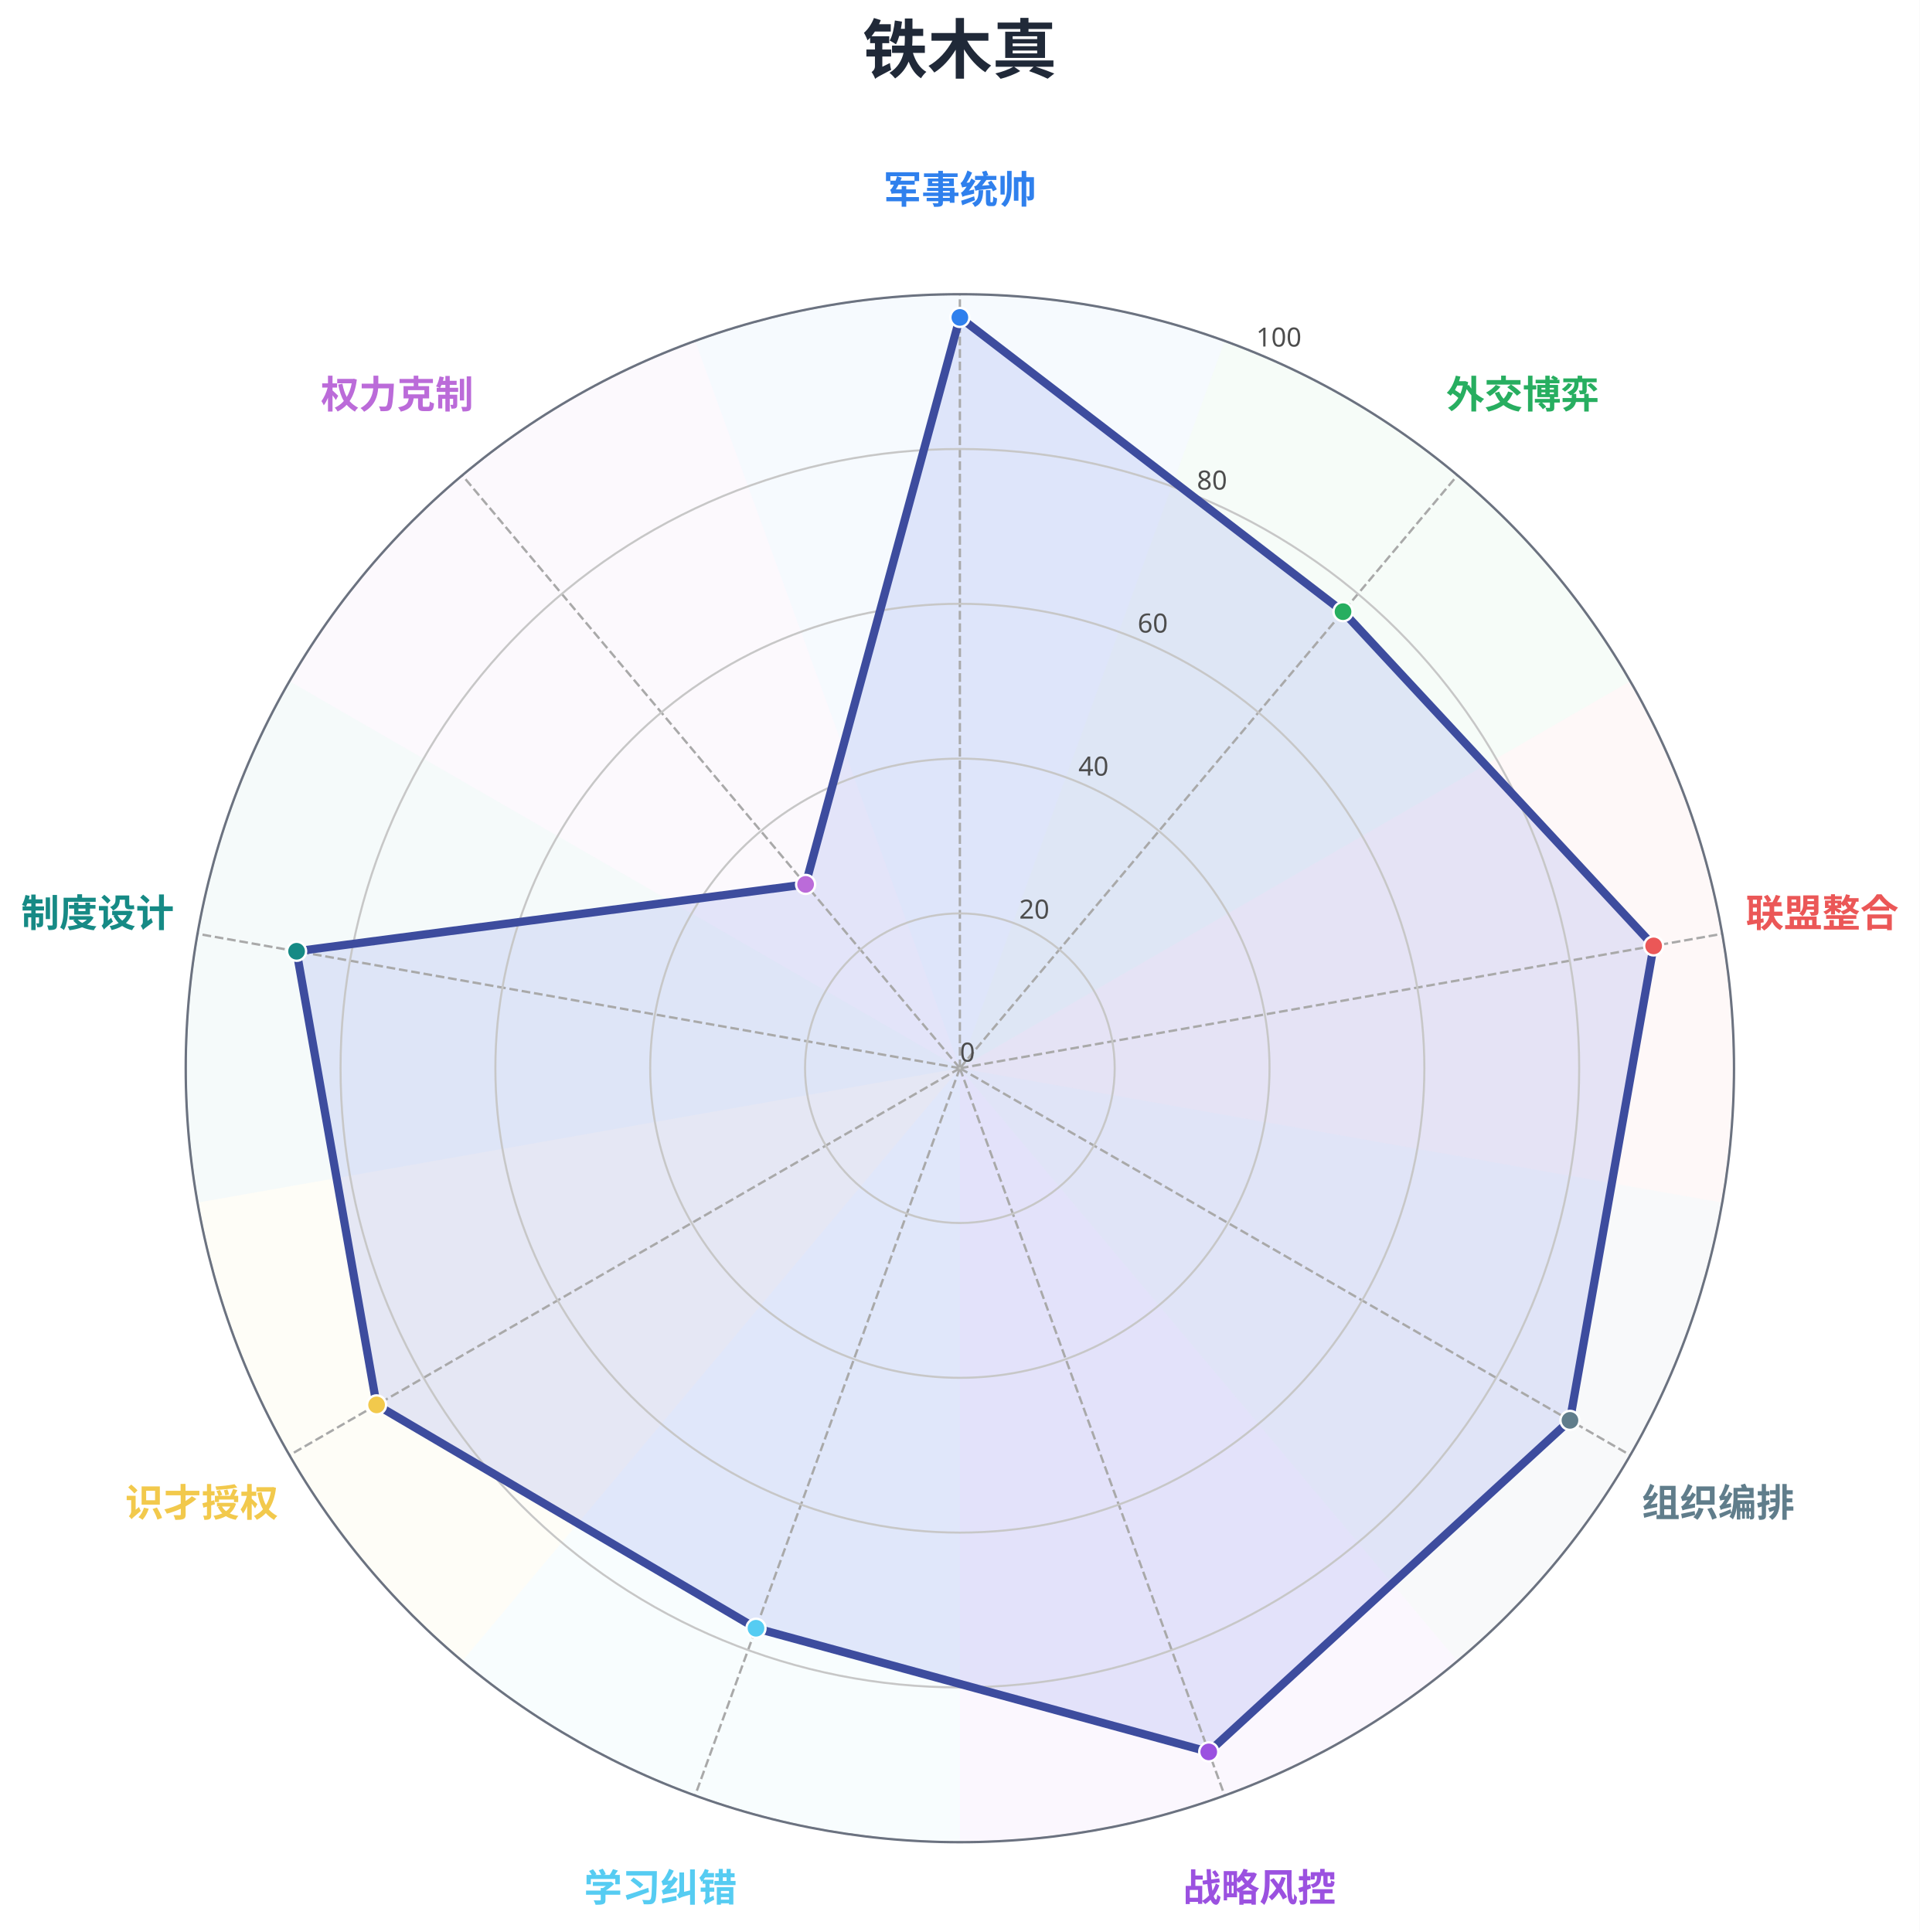
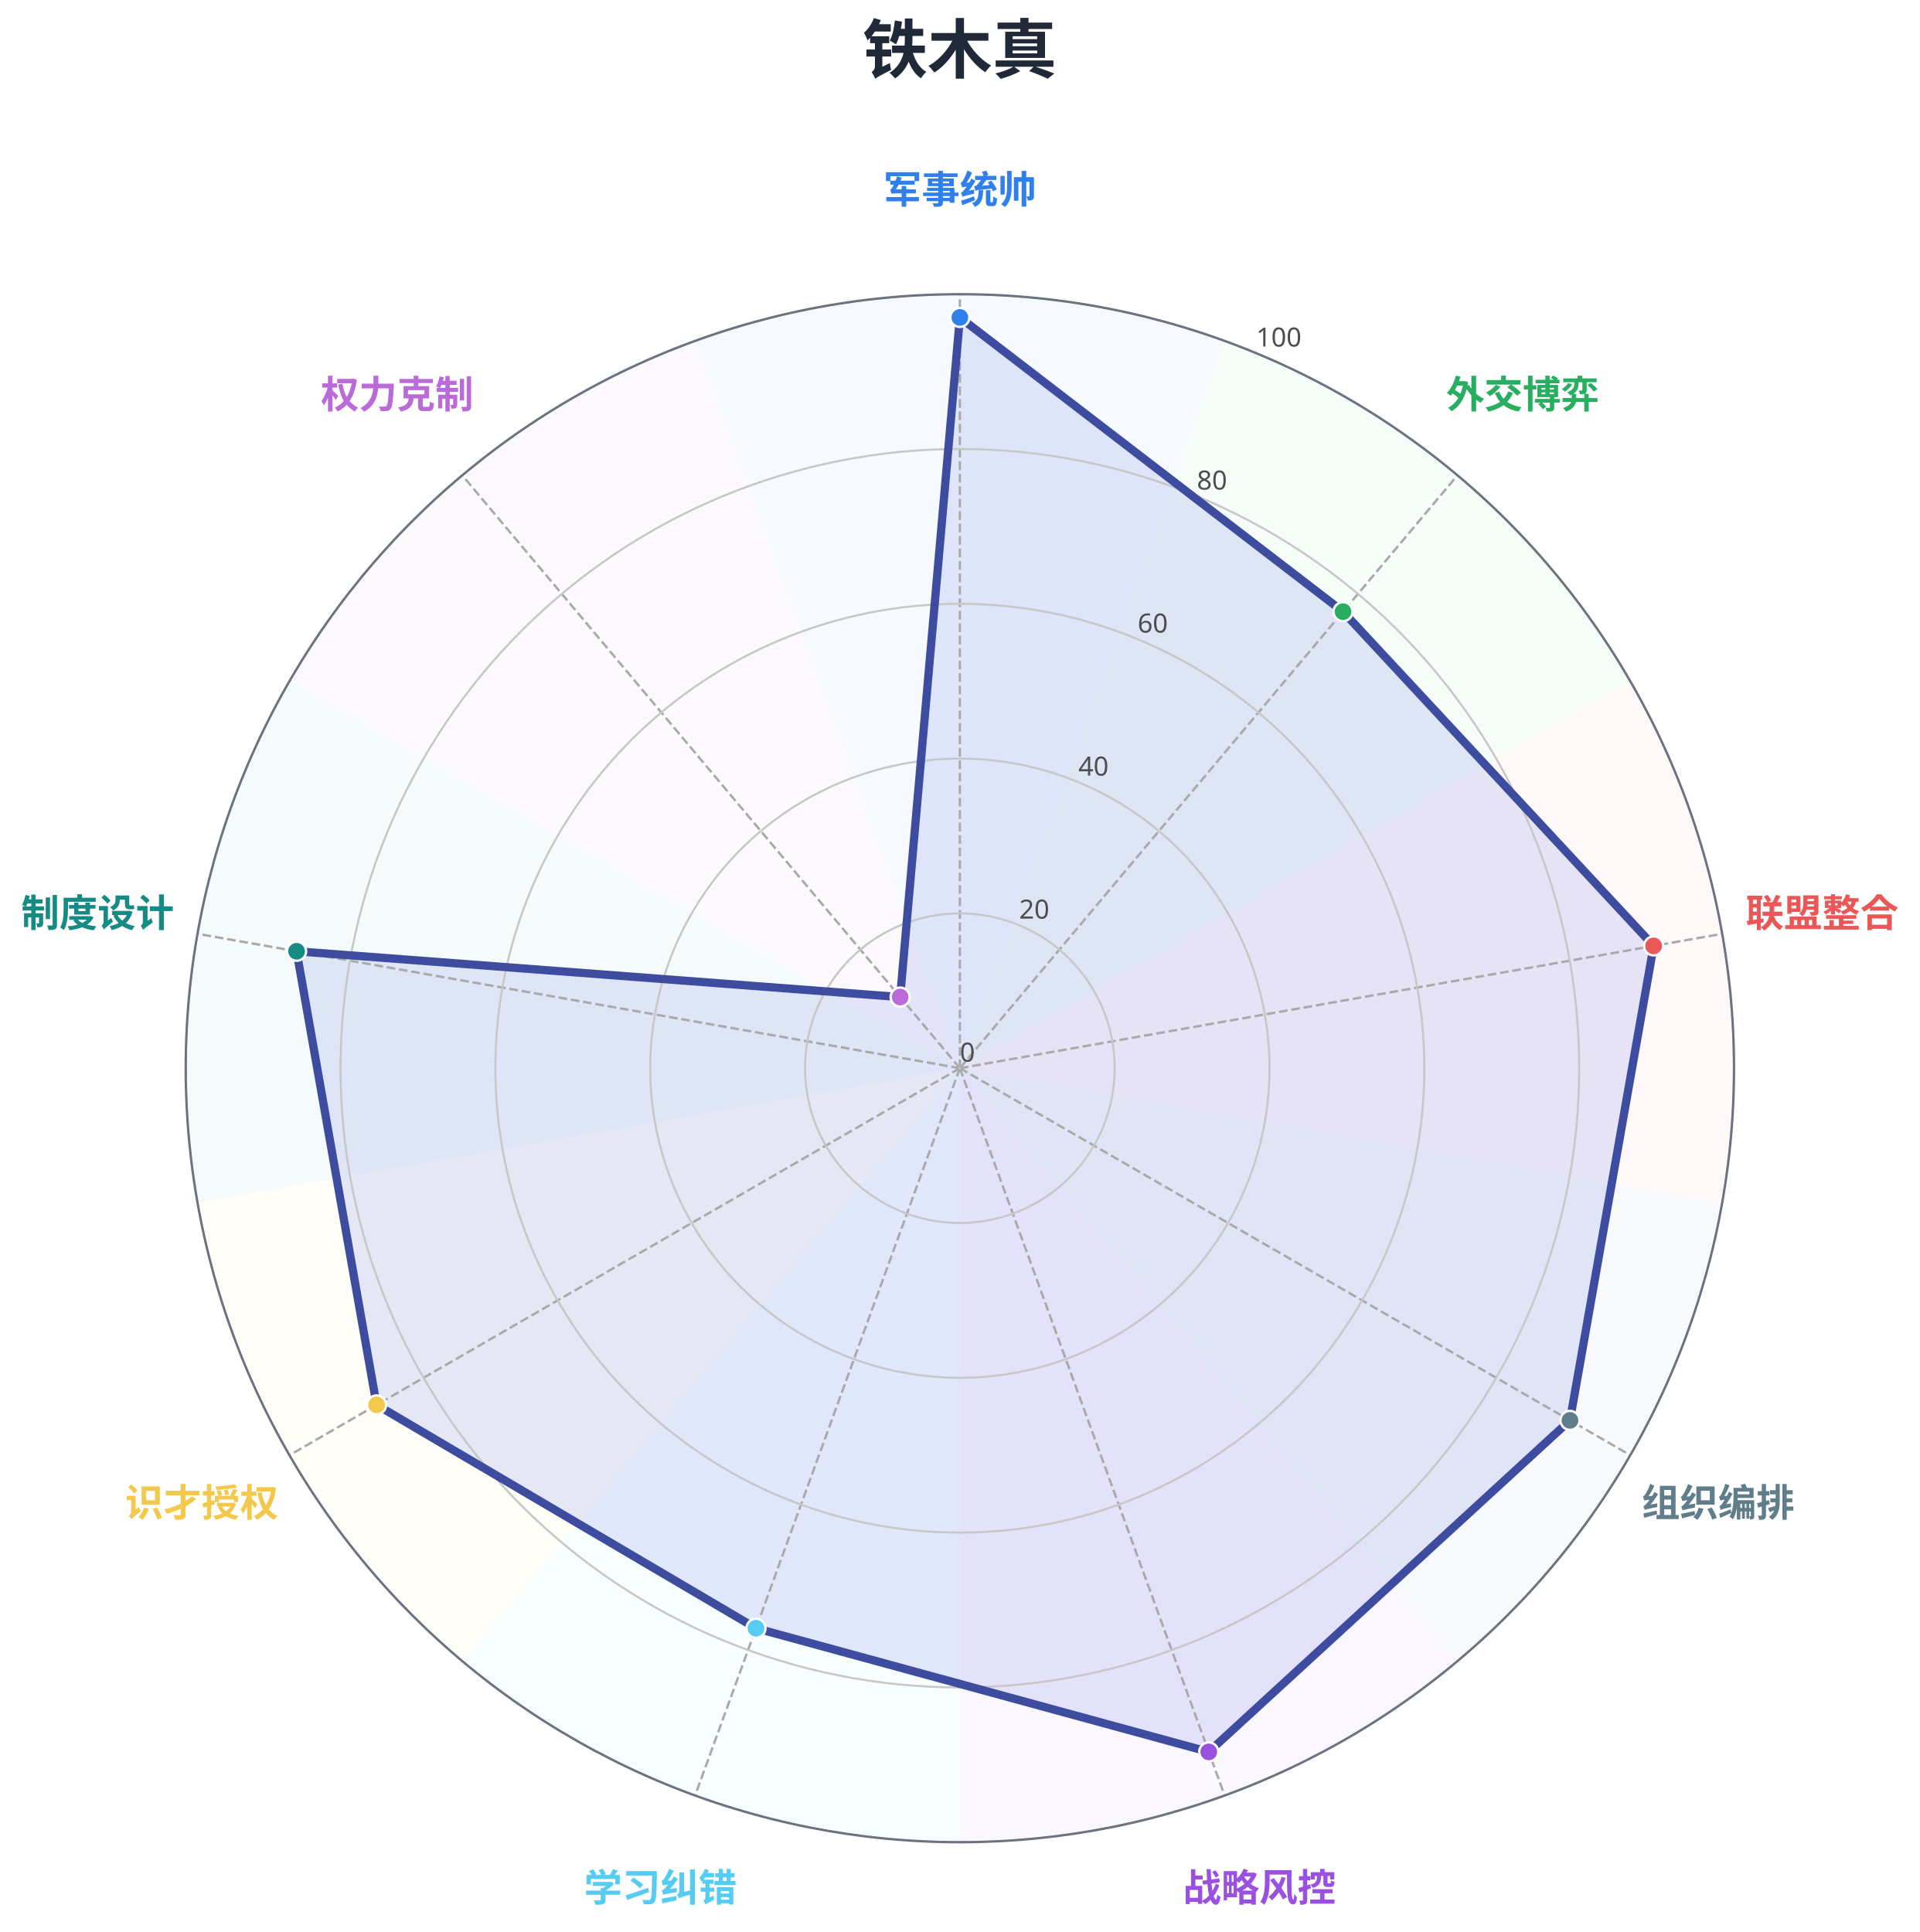
<svg xmlns="http://www.w3.org/2000/svg" xmlns:xlink="http://www.w3.org/1999/xlink" width="653.03pt" height="657.328pt" viewBox="0 0 653.03 657.328" version="1.1">
  <defs>
    <style type="text/css">*{stroke-linejoin: round; stroke-linecap: butt}</style>
  </defs>
  <g id="figure_1">
    <g id="patch_1">
      <path d="M 0 657.328 L 653.03 657.328 L 653.03 0 L 0 0 z " style="fill: #ffffff" />
    </g>
    <g id="axes_1">
      <g id="patch_2">
        <path d="M 589.855 363.438 C 589.855 328.857 583.043 294.611 569.81 262.662 C 556.576 230.713 537.177 201.681 512.725 177.229 C 488.272 152.776 459.24 133.377 427.291 120.144 C 395.342 106.91 361.097 100.098 326.515 100.098 C 291.934 100.098 257.688 106.91 225.739 120.144 C 193.79 133.377 164.758 152.776 140.306 177.229 C 115.853 201.681 96.454 230.713 83.221 262.662 C 69.987 294.611 63.175 328.857 63.175 363.438 C 63.175 398.02 69.987 432.265 83.221 464.214 C 96.454 496.163 115.853 525.195 140.306 549.648 C 164.758 574.1 193.79 593.499 225.739 606.732 C 257.688 619.966 291.934 626.778 326.515 626.778 C 361.097 626.778 395.342 619.966 427.291 606.732 C 459.24 593.499 488.272 574.1 512.725 549.648 C 537.177 525.195 556.576 496.163 569.81 464.214 C 583.043 432.265 589.855 398.02 589.855 363.438 M 326.515 363.438 C 326.515 363.438 326.515 363.438 326.515 363.438 C 326.515 363.438 326.515 363.438 326.515 363.438 C 326.515 363.438 326.515 363.438 326.515 363.438 C 326.515 363.438 326.515 363.438 326.515 363.438 C 326.515 363.438 326.515 363.438 326.515 363.438 C 326.515 363.438 326.515 363.438 326.515 363.438 C 326.515 363.438 326.515 363.438 326.515 363.438 C 326.515 363.438 326.515 363.438 326.515 363.438 C 326.515 363.438 326.515 363.438 326.515 363.438 C 326.515 363.438 326.515 363.438 326.515 363.438 C 326.515 363.438 326.515 363.438 326.515 363.438 C 326.515 363.438 326.515 363.438 326.515 363.438 C 326.515 363.438 326.515 363.438 326.515 363.438 C 326.515 363.438 326.515 363.438 326.515 363.438 C 326.515 363.438 326.515 363.438 326.515 363.438 C 326.515 363.438 326.515 363.438 326.515 363.438 z " style="fill: #ffffff" />
      </g>
      <g id="patch_3">
-         <path d="M 326.515 363.438 C 326.515 363.438 326.515 363.438 326.515 363.438 C 326.515 363.438 326.515 363.438 326.515 363.438 L 416.583 115.979 C 387.717 105.473 357.234 100.098 326.515 100.098 C 295.797 100.098 265.314 105.473 236.448 115.979 z " clip-path="url(#p5589a13645)" style="fill: #2f80ed; opacity: 0.045" />
+         <path d="M 326.515 363.438 C 326.515 363.438 326.515 363.438 326.515 363.438 C 326.515 363.438 326.515 363.438 326.515 363.438 L 416.583 115.979 C 387.717 105.473 357.234 100.098 326.515 100.098 C 295.797 100.098 265.314 105.473 236.448 115.979 z " clip-path="url(#pc66d0e4adf)" style="fill: #2f80ed; opacity: 0.045" />
      </g>
      <g id="patch_4">
-         <path d="M 326.515 363.438 C 326.515 363.438 326.515 363.438 326.515 363.438 C 326.515 363.438 326.515 363.438 326.515 363.438 L 554.574 231.768 C 539.215 205.165 519.319 181.453 495.787 161.708 C 472.255 141.962 445.449 126.486 416.583 115.979 z " clip-path="url(#p5589a13645)" style="fill: #27ae60; opacity: 0.045" />
+         <path d="M 326.515 363.438 C 326.515 363.438 326.515 363.438 326.515 363.438 C 326.515 363.438 326.515 363.438 326.515 363.438 L 554.574 231.768 C 539.215 205.165 519.319 181.453 495.787 161.708 C 472.255 141.962 445.449 126.486 416.583 115.979 z " clip-path="url(#pc66d0e4adf)" style="fill: #27ae60; opacity: 0.045" />
      </g>
      <g id="patch_5">
-         <path d="M 326.515 363.438 C 326.515 363.438 326.515 363.438 326.515 363.438 C 326.515 363.438 326.515 363.438 326.515 363.438 L 585.854 409.167 C 591.189 378.915 591.189 347.961 585.854 317.71 C 580.52 287.458 569.934 258.371 554.574 231.768 z " clip-path="url(#p5589a13645)" style="fill: #eb5757; opacity: 0.045" />
+         <path d="M 326.515 363.438 C 326.515 363.438 326.515 363.438 326.515 363.438 C 326.515 363.438 326.515 363.438 326.515 363.438 L 585.854 409.167 C 591.189 378.915 591.189 347.961 585.854 317.71 C 580.52 287.458 569.934 258.371 554.574 231.768 z " clip-path="url(#pc66d0e4adf)" style="fill: #eb5757; opacity: 0.045" />
      </g>
      <g id="patch_6">
-         <path d="M 326.515 363.438 C 326.515 363.438 326.515 363.438 326.515 363.438 C 326.515 363.438 326.515 363.438 326.515 363.438 L 495.787 565.168 C 519.319 545.423 539.215 521.711 554.574 495.108 C 569.934 468.505 580.52 439.418 585.854 409.167 z " clip-path="url(#p5589a13645)" style="fill: #607d8b; opacity: 0.045" />
+         <path d="M 326.515 363.438 C 326.515 363.438 326.515 363.438 326.515 363.438 C 326.515 363.438 326.515 363.438 326.515 363.438 L 495.787 565.168 C 519.319 545.423 539.215 521.711 554.574 495.108 C 569.934 468.505 580.52 439.418 585.854 409.167 z " clip-path="url(#pc66d0e4adf)" style="fill: #607d8b; opacity: 0.045" />
      </g>
      <g id="patch_7">
-         <path d="M 326.515 363.438 C 326.515 363.438 326.515 363.438 326.515 363.438 C 326.515 363.438 326.515 363.438 326.515 363.438 L 326.515 626.778 C 357.234 626.778 387.717 621.403 416.583 610.897 C 445.449 600.39 472.255 584.914 495.787 565.168 z " clip-path="url(#p5589a13645)" style="fill: #9b51e0; opacity: 0.045" />
+         <path d="M 326.515 363.438 C 326.515 363.438 326.515 363.438 326.515 363.438 C 326.515 363.438 326.515 363.438 326.515 363.438 L 326.515 626.778 C 357.234 626.778 387.717 621.403 416.583 610.897 C 445.449 600.39 472.255 584.914 495.787 565.168 z " clip-path="url(#pc66d0e4adf)" style="fill: #9b51e0; opacity: 0.045" />
      </g>
      <g id="patch_8">
-         <path d="M 326.515 363.438 C 326.515 363.438 326.515 363.438 326.515 363.438 C 326.515 363.438 326.515 363.438 326.515 363.438 L 157.243 565.168 C 180.775 584.914 207.582 600.39 236.448 610.897 C 265.314 621.403 295.797 626.778 326.515 626.778 z " clip-path="url(#p5589a13645)" style="fill: #56ccf2; opacity: 0.045" />
+         <path d="M 326.515 363.438 C 326.515 363.438 326.515 363.438 326.515 363.438 C 326.515 363.438 326.515 363.438 326.515 363.438 L 157.243 565.168 C 180.775 584.914 207.582 600.39 236.448 610.897 C 265.314 621.403 295.797 626.778 326.515 626.778 z " clip-path="url(#pc66d0e4adf)" style="fill: #56ccf2; opacity: 0.045" />
      </g>
      <g id="patch_9">
-         <path d="M 326.515 363.438 C 326.515 363.438 326.515 363.438 326.515 363.438 C 326.515 363.438 326.515 363.438 326.515 363.438 L 67.176 409.167 C 72.51 439.418 83.097 468.505 98.456 495.108 C 113.815 521.711 133.712 545.423 157.243 565.168 z " clip-path="url(#p5589a13645)" style="fill: #f2c94c; opacity: 0.045" />
+         <path d="M 326.515 363.438 C 326.515 363.438 326.515 363.438 326.515 363.438 C 326.515 363.438 326.515 363.438 326.515 363.438 L 67.176 409.167 C 72.51 439.418 83.097 468.505 98.456 495.108 C 113.815 521.711 133.712 545.423 157.243 565.168 z " clip-path="url(#pc66d0e4adf)" style="fill: #f2c94c; opacity: 0.045" />
      </g>
      <g id="patch_10">
-         <path d="M 326.515 363.438 C 326.515 363.438 326.515 363.438 326.515 363.438 C 326.515 363.438 326.515 363.438 326.515 363.438 L 98.456 231.768 C 83.097 258.371 72.51 287.458 67.176 317.71 C 61.842 347.961 61.842 378.915 67.176 409.167 z " clip-path="url(#p5589a13645)" style="fill: #168a85; opacity: 0.045" />
+         <path d="M 326.515 363.438 C 326.515 363.438 326.515 363.438 326.515 363.438 C 326.515 363.438 326.515 363.438 326.515 363.438 L 98.456 231.768 C 83.097 258.371 72.51 287.458 67.176 317.71 C 61.842 347.961 61.842 378.915 67.176 409.167 z " clip-path="url(#pc66d0e4adf)" style="fill: #168a85; opacity: 0.045" />
      </g>
      <g id="patch_11">
-         <path d="M 326.515 363.438 C 326.515 363.438 326.515 363.438 326.515 363.438 C 326.515 363.438 326.515 363.438 326.515 363.438 L 236.448 115.979 C 207.582 126.486 180.775 141.962 157.243 161.708 C 133.712 181.453 113.815 205.165 98.456 231.768 z " clip-path="url(#p5589a13645)" style="fill: #bb6bd9; opacity: 0.045" />
+         <path d="M 326.515 363.438 C 326.515 363.438 326.515 363.438 326.515 363.438 C 326.515 363.438 326.515 363.438 326.515 363.438 L 236.448 115.979 C 207.582 126.486 180.775 141.962 157.243 161.708 C 133.712 181.453 113.815 205.165 98.456 231.768 z " clip-path="url(#pc66d0e4adf)" style="fill: #bb6bd9; opacity: 0.045" />
      </g>
      <g id="patch_12">
-         <path d="M 326.515 107.998 L 456.854 208.106 L 562.514 321.825 L 534.049 483.258 L 411.179 596.049 L 257.163 553.981 L 128.104 477.991 L 100.89 323.654 L 274.041 300.902 z " clip-path="url(#p5589a13645)" style="fill: #5e72e4; opacity: 0.16; stroke: #5e72e4; stroke-linejoin: miter" />
+         <path d="M 326.515 107.998 L 456.854 208.106 L 562.514 321.825 L 534.049 483.258 L 411.179 596.049 L 257.163 553.981 L 128.104 477.991 L 100.89 323.654 L 306.203 339.23 z " clip-path="url(#pc66d0e4adf)" style="fill: #5e72e4; opacity: 0.16; stroke: #5e72e4; stroke-linejoin: miter" />
      </g>
      <g id="matplotlib.axis_1">
        <g id="xtick_1">
          <g id="line2d_1">
-             <path d="M 326.515 363.438 L 326.515 100.098 " clip-path="url(#p5589a13645)" style="fill: none; stroke-dasharray: 2.96,1.28; stroke-dashoffset: 0; stroke: #a9a9a9; stroke-width: 0.8" />
+             <path d="M 326.515 363.438 L 326.515 100.098 " clip-path="url(#pc66d0e4adf)" style="fill: none; stroke-dasharray: 2.96,1.28; stroke-dashoffset: 0; stroke: #a9a9a9; stroke-width: 0.8" />
          </g>
          <g id="text_1">
            <text style="font-weight: 600; font-size: 13px; font-family: 'Microsoft YaHei'; text-anchor: middle; fill: #2f80ed" x="326.515" y="69.178" transform="rotate(-0 326.5151 69.17812)">军事统帅</text>
          </g>
        </g>
        <g id="xtick_2">
          <g id="line2d_2">
-             <path d="M 326.515 363.438 L 495.787 161.708 " clip-path="url(#p5589a13645)" style="fill: none; stroke-dasharray: 2.96,1.28; stroke-dashoffset: 0; stroke: #a9a9a9; stroke-width: 0.8" />
+             <path d="M 326.515 363.438 L 495.787 161.708 " clip-path="url(#pc66d0e4adf)" style="fill: none; stroke-dasharray: 2.96,1.28; stroke-dashoffset: 0; stroke: #a9a9a9; stroke-width: 0.8" />
          </g>
          <g id="text_2">
            <text style="font-weight: 600; font-size: 13px; font-family: 'Microsoft YaHei'; text-anchor: middle; fill: #27ae60" x="517.963" y="138.859" transform="rotate(-0 517.963 138.8594)">外交博弈</text>
          </g>
        </g>
        <g id="xtick_3">
          <g id="line2d_3">
-             <path d="M 326.515 363.438 L 585.854 317.71 " clip-path="url(#p5589a13645)" style="fill: none; stroke-dasharray: 2.96,1.28; stroke-dashoffset: 0; stroke: #a9a9a9; stroke-width: 0.8" />
+             <path d="M 326.515 363.438 L 585.854 317.71 " clip-path="url(#pc66d0e4adf)" style="fill: none; stroke-dasharray: 2.96,1.28; stroke-dashoffset: 0; stroke: #a9a9a9; stroke-width: 0.8" />
          </g>
          <g id="text_3">
            <text style="font-weight: 600; font-size: 13px; font-family: 'Microsoft YaHei'; text-anchor: middle; fill: #eb5757" x="619.83" y="315.299" transform="rotate(-0 619.8303 315.2988)">联盟整合</text>
          </g>
        </g>
        <g id="xtick_4">
          <g id="line2d_4">
-             <path d="M 326.515 363.438 L 554.574 495.108 " clip-path="url(#p5589a13645)" style="fill: none; stroke-dasharray: 2.96,1.28; stroke-dashoffset: 0; stroke: #a9a9a9; stroke-width: 0.8" />
+             <path d="M 326.515 363.438 L 554.574 495.108 " clip-path="url(#pc66d0e4adf)" style="fill: none; stroke-dasharray: 2.96,1.28; stroke-dashoffset: 0; stroke: #a9a9a9; stroke-width: 0.8" />
          </g>
          <g id="text_4">
            <text style="font-weight: 600; font-size: 13px; font-family: 'Microsoft YaHei'; text-anchor: middle; fill: #607d8b" x="584.452" y="515.938" transform="rotate(-0 584.4521 515.9381)">组织编排</text>
          </g>
        </g>
        <g id="xtick_5">
          <g id="line2d_5">
-             <path d="M 326.515 363.438 L 416.583 610.897 " clip-path="url(#p5589a13645)" style="fill: none; stroke-dasharray: 2.96,1.28; stroke-dashoffset: 0; stroke: #a9a9a9; stroke-width: 0.8" />
+             <path d="M 326.515 363.438 L 416.583 610.897 " clip-path="url(#pc66d0e4adf)" style="fill: none; stroke-dasharray: 2.96,1.28; stroke-dashoffset: 0; stroke: #a9a9a9; stroke-width: 0.8" />
          </g>
          <g id="text_5">
            <text style="font-weight: 600; font-size: 13px; font-family: 'Microsoft YaHei'; text-anchor: middle; fill: #9b51e0" x="428.382" y="646.896" transform="rotate(-0 428.3824 646.8962)">战略风控</text>
          </g>
        </g>
        <g id="xtick_6">
          <g id="line2d_6">
-             <path d="M 326.515 363.438 L 236.448 610.897 " clip-path="url(#p5589a13645)" style="fill: none; stroke-dasharray: 2.96,1.28; stroke-dashoffset: 0; stroke: #a9a9a9; stroke-width: 0.8" />
+             <path d="M 326.515 363.438 L 236.448 610.897 " clip-path="url(#pc66d0e4adf)" style="fill: none; stroke-dasharray: 2.96,1.28; stroke-dashoffset: 0; stroke: #a9a9a9; stroke-width: 0.8" />
          </g>
          <g id="text_6">
            <text style="font-weight: 600; font-size: 13px; font-family: 'Microsoft YaHei'; text-anchor: middle; fill: #56ccf2" x="224.648" y="646.896" transform="rotate(-0 224.6479 646.8962)">学习纠错</text>
          </g>
        </g>
        <g id="xtick_7">
          <g id="line2d_7">
-             <path d="M 326.515 363.438 L 98.456 495.108 " clip-path="url(#p5589a13645)" style="fill: none; stroke-dasharray: 2.96,1.28; stroke-dashoffset: 0; stroke: #a9a9a9; stroke-width: 0.8" />
+             <path d="M 326.515 363.438 L 98.456 495.108 " clip-path="url(#pc66d0e4adf)" style="fill: none; stroke-dasharray: 2.96,1.28; stroke-dashoffset: 0; stroke: #a9a9a9; stroke-width: 0.8" />
          </g>
          <g id="text_7">
            <text style="font-weight: 600; font-size: 13px; font-family: 'Microsoft YaHei'; text-anchor: middle; fill: #f2c94c" x="68.578" y="515.938" transform="rotate(-0 68.57814 515.9381)">识才授权</text>
          </g>
        </g>
        <g id="xtick_8">
          <g id="line2d_8">
-             <path d="M 326.515 363.438 L 67.176 317.71 " clip-path="url(#p5589a13645)" style="fill: none; stroke-dasharray: 2.96,1.28; stroke-dashoffset: 0; stroke: #a9a9a9; stroke-width: 0.8" />
+             <path d="M 326.515 363.438 L 67.176 317.71 " clip-path="url(#pc66d0e4adf)" style="fill: none; stroke-dasharray: 2.96,1.28; stroke-dashoffset: 0; stroke: #a9a9a9; stroke-width: 0.8" />
          </g>
          <g id="text_8">
            <text style="font-weight: 600; font-size: 13px; font-family: 'Microsoft YaHei'; text-anchor: middle; fill: #168a85" x="33.2" y="315.299" transform="rotate(-0 33.2 315.2988)">制度设计</text>
          </g>
        </g>
        <g id="xtick_9">
          <g id="line2d_9">
-             <path d="M 326.515 363.438 L 157.243 161.708 " clip-path="url(#p5589a13645)" style="fill: none; stroke-dasharray: 2.96,1.28; stroke-dashoffset: 0; stroke: #a9a9a9; stroke-width: 0.8" />
+             <path d="M 326.515 363.438 L 157.243 161.708 " clip-path="url(#pc66d0e4adf)" style="fill: none; stroke-dasharray: 2.96,1.28; stroke-dashoffset: 0; stroke: #a9a9a9; stroke-width: 0.8" />
          </g>
          <g id="text_9">
            <text style="font-weight: 600; font-size: 13px; font-family: 'Microsoft YaHei'; text-anchor: middle; fill: #bb6bd9" x="135.067" y="138.859" transform="rotate(-0 135.0673 138.8594)">权力克制</text>
          </g>
        </g>
      </g>
      <g id="matplotlib.axis_2">
        <g id="ytick_1">
          <g id="line2d_10">
-             <path d="M 326.515 363.438 C 326.515 363.438 326.515 363.438 326.515 363.438 C 326.515 363.438 326.515 363.438 326.515 363.438 C 326.515 363.438 326.515 363.438 326.515 363.438 C 326.515 363.438 326.515 363.438 326.515 363.438 C 326.515 363.438 326.515 363.438 326.515 363.438 C 326.515 363.438 326.515 363.438 326.515 363.438 C 326.515 363.438 326.515 363.438 326.515 363.438 C 326.515 363.438 326.515 363.438 326.515 363.438 C 326.515 363.438 326.515 363.438 326.515 363.438 C 326.515 363.438 326.515 363.438 326.515 363.438 C 326.515 363.438 326.515 363.438 326.515 363.438 C 326.515 363.438 326.515 363.438 326.515 363.438 C 326.515 363.438 326.515 363.438 326.515 363.438 C 326.515 363.438 326.515 363.438 326.515 363.438 C 326.515 363.438 326.515 363.438 326.515 363.438 C 326.515 363.438 326.515 363.438 326.515 363.438 " clip-path="url(#p5589a13645)" style="fill: none; stroke: #c7c7c7; stroke-width: 0.7; stroke-linecap: square" />
+             <path d="M 326.515 363.438 C 326.515 363.438 326.515 363.438 326.515 363.438 C 326.515 363.438 326.515 363.438 326.515 363.438 C 326.515 363.438 326.515 363.438 326.515 363.438 C 326.515 363.438 326.515 363.438 326.515 363.438 C 326.515 363.438 326.515 363.438 326.515 363.438 C 326.515 363.438 326.515 363.438 326.515 363.438 C 326.515 363.438 326.515 363.438 326.515 363.438 C 326.515 363.438 326.515 363.438 326.515 363.438 C 326.515 363.438 326.515 363.438 326.515 363.438 C 326.515 363.438 326.515 363.438 326.515 363.438 C 326.515 363.438 326.515 363.438 326.515 363.438 C 326.515 363.438 326.515 363.438 326.515 363.438 C 326.515 363.438 326.515 363.438 326.515 363.438 C 326.515 363.438 326.515 363.438 326.515 363.438 C 326.515 363.438 326.515 363.438 326.515 363.438 C 326.515 363.438 326.515 363.438 326.515 363.438 " clip-path="url(#pc66d0e4adf)" style="fill: none; stroke: #c7c7c7; stroke-width: 0.7; stroke-linecap: square" />
          </g>
          <g id="text_10">
            <text style="font-size: 9px; font-family: 'Microsoft YaHei'; text-anchor: start; fill: #4d4d4d" x="326.515" y="361.201" transform="rotate(-0 326.5151 361.2007)">0</text>
          </g>
        </g>
        <g id="ytick_2">
          <g id="line2d_11">
-             <path d="M 326.515 310.77 C 333.431 310.77 340.28 312.132 346.67 314.779 C 353.06 317.426 358.866 321.306 363.757 326.196 C 368.648 331.087 372.527 336.893 375.174 343.283 C 377.821 349.673 379.183 356.522 379.183 363.438 C 379.183 370.354 377.821 377.203 375.174 383.593 C 372.527 389.983 368.648 395.789 363.757 400.68 C 358.866 405.571 353.06 409.45 346.67 412.097 C 340.28 414.744 333.431 416.106 326.515 416.106 C 319.599 416.106 312.75 414.744 306.36 412.097 C 299.97 409.45 294.164 405.571 289.273 400.68 C 284.383 395.789 280.503 389.983 277.856 383.593 C 275.21 377.203 273.847 370.354 273.847 363.438 C 273.847 356.522 275.21 349.673 277.856 343.283 C 280.503 336.893 284.383 331.087 289.273 326.196 C 294.164 321.306 299.97 317.426 306.36 314.779 C 312.75 312.132 319.599 310.77 326.515 310.77 " clip-path="url(#p5589a13645)" style="fill: none; stroke: #c7c7c7; stroke-width: 0.7; stroke-linecap: square" />
+             <path d="M 326.515 310.77 C 333.431 310.77 340.28 312.132 346.67 314.779 C 353.06 317.426 358.866 321.306 363.757 326.196 C 368.648 331.087 372.527 336.893 375.174 343.283 C 377.821 349.673 379.183 356.522 379.183 363.438 C 379.183 370.354 377.821 377.203 375.174 383.593 C 372.527 389.983 368.648 395.789 363.757 400.68 C 358.866 405.571 353.06 409.45 346.67 412.097 C 340.28 414.744 333.431 416.106 326.515 416.106 C 319.599 416.106 312.75 414.744 306.36 412.097 C 299.97 409.45 294.164 405.571 289.273 400.68 C 284.383 395.789 280.503 389.983 277.856 383.593 C 275.21 377.203 273.847 370.354 273.847 363.438 C 273.847 356.522 275.21 349.673 277.856 343.283 C 280.503 336.893 284.383 331.087 289.273 326.196 C 294.164 321.306 299.97 317.426 306.36 314.779 C 312.75 312.132 319.599 310.77 326.515 310.77 " clip-path="url(#pc66d0e4adf)" style="fill: none; stroke: #c7c7c7; stroke-width: 0.7; stroke-linecap: square" />
          </g>
          <g id="text_11">
            <text style="font-size: 9px; font-family: 'Microsoft YaHei'; text-anchor: start; fill: #4d4d4d" x="346.67" y="312.542" transform="rotate(-0 346.6703 312.5418)">20</text>
          </g>
        </g>
        <g id="ytick_3">
          <g id="line2d_12">
-             <path d="M 326.515 258.102 C 340.348 258.102 354.046 260.827 366.825 266.12 C 379.605 271.414 391.218 279.173 400.999 288.954 C 410.78 298.735 418.539 310.348 423.833 323.128 C 429.126 335.907 431.851 349.605 431.851 363.438 C 431.851 377.271 429.126 390.969 423.833 403.748 C 418.539 416.528 410.78 428.141 400.999 437.922 C 391.218 447.703 379.605 455.462 366.825 460.756 C 354.046 466.049 340.348 468.774 326.515 468.774 C 312.683 468.774 298.984 466.049 286.205 460.756 C 273.425 455.462 261.812 447.703 252.031 437.922 C 242.25 428.141 234.491 416.528 229.197 403.748 C 223.904 390.969 221.179 377.271 221.179 363.438 C 221.179 349.605 223.904 335.907 229.197 323.128 C 234.491 310.348 242.25 298.735 252.031 288.954 C 261.812 279.173 273.425 271.414 286.205 266.12 C 298.984 260.827 312.683 258.102 326.515 258.102 " clip-path="url(#p5589a13645)" style="fill: none; stroke: #c7c7c7; stroke-width: 0.7; stroke-linecap: square" />
+             <path d="M 326.515 258.102 C 340.348 258.102 354.046 260.827 366.825 266.12 C 379.605 271.414 391.218 279.173 400.999 288.954 C 410.78 298.735 418.539 310.348 423.833 323.128 C 429.126 335.907 431.851 349.605 431.851 363.438 C 431.851 377.271 429.126 390.969 423.833 403.748 C 418.539 416.528 410.78 428.141 400.999 437.922 C 391.218 447.703 379.605 455.462 366.825 460.756 C 354.046 466.049 340.348 468.774 326.515 468.774 C 312.683 468.774 298.984 466.049 286.205 460.756 C 273.425 455.462 261.812 447.703 252.031 437.922 C 242.25 428.141 234.491 416.528 229.197 403.748 C 223.904 390.969 221.179 377.271 221.179 363.438 C 221.179 349.605 223.904 335.907 229.197 323.128 C 234.491 310.348 242.25 298.735 252.031 288.954 C 261.812 279.173 273.425 271.414 286.205 266.12 C 298.984 260.827 312.683 258.102 326.515 258.102 " clip-path="url(#pc66d0e4adf)" style="fill: none; stroke: #c7c7c7; stroke-width: 0.7; stroke-linecap: square" />
          </g>
          <g id="text_12">
            <text style="font-size: 9px; font-family: 'Microsoft YaHei'; text-anchor: start; fill: #4d4d4d" x="366.825" y="263.883" transform="rotate(-0 366.8255 263.8829)">40</text>
          </g>
        </g>
        <g id="ytick_4">
          <g id="line2d_13">
-             <path d="M 326.515 205.434 C 347.264 205.434 367.811 209.521 386.981 217.461 C 406.15 225.402 423.569 237.041 438.241 251.712 C 452.913 266.384 464.552 283.803 472.492 302.973 C 480.432 322.142 484.519 342.689 484.519 363.438 C 484.519 384.187 480.432 404.734 472.492 423.904 C 464.552 443.073 452.913 460.492 438.241 475.164 C 423.569 489.835 406.15 501.474 386.981 509.415 C 367.811 517.355 347.264 521.442 326.515 521.442 C 305.766 521.442 285.219 517.355 266.05 509.415 C 246.88 501.474 229.461 489.835 214.789 475.164 C 200.118 460.492 188.479 443.073 180.538 423.904 C 172.598 404.734 168.511 384.187 168.511 363.438 C 168.511 342.689 172.598 322.142 180.538 302.973 C 188.479 283.803 200.118 266.384 214.789 251.712 C 229.461 237.041 246.88 225.402 266.05 217.461 C 285.219 209.521 305.766 205.434 326.515 205.434 " clip-path="url(#p5589a13645)" style="fill: none; stroke: #c7c7c7; stroke-width: 0.7; stroke-linecap: square" />
+             <path d="M 326.515 205.434 C 347.264 205.434 367.811 209.521 386.981 217.461 C 406.15 225.402 423.569 237.041 438.241 251.712 C 452.913 266.384 464.552 283.803 472.492 302.973 C 480.432 322.142 484.519 342.689 484.519 363.438 C 484.519 384.187 480.432 404.734 472.492 423.904 C 464.552 443.073 452.913 460.492 438.241 475.164 C 423.569 489.835 406.15 501.474 386.981 509.415 C 367.811 517.355 347.264 521.442 326.515 521.442 C 305.766 521.442 285.219 517.355 266.05 509.415 C 246.88 501.474 229.461 489.835 214.789 475.164 C 200.118 460.492 188.479 443.073 180.538 423.904 C 172.598 404.734 168.511 384.187 168.511 363.438 C 168.511 342.689 172.598 322.142 180.538 302.973 C 188.479 283.803 200.118 266.384 214.789 251.712 C 229.461 237.041 246.88 225.402 266.05 217.461 C 285.219 209.521 305.766 205.434 326.515 205.434 " clip-path="url(#pc66d0e4adf)" style="fill: none; stroke: #c7c7c7; stroke-width: 0.7; stroke-linecap: square" />
          </g>
          <g id="text_13">
            <text style="font-size: 9px; font-family: 'Microsoft YaHei'; text-anchor: start; fill: #4d4d4d" x="386.981" y="215.224" transform="rotate(-0 386.9807 215.224)">60</text>
          </g>
        </g>
        <g id="ytick_5">
          <g id="line2d_14">
-             <path d="M 326.515 152.766 C 354.18 152.766 381.577 158.215 407.136 168.802 C 432.695 179.39 455.92 194.908 475.483 214.47 C 495.045 234.033 510.564 257.258 521.151 282.817 C 531.738 308.377 537.187 335.773 537.187 363.438 C 537.187 391.103 531.738 418.499 521.151 444.059 C 510.564 469.618 495.045 492.843 475.483 512.406 C 455.92 531.968 432.695 547.487 407.136 558.074 C 381.577 568.661 354.18 574.11 326.515 574.11 C 298.85 574.11 271.454 568.661 245.894 558.074 C 220.335 547.487 197.11 531.968 177.548 512.406 C 157.985 492.843 142.467 469.618 131.88 444.059 C 121.293 418.499 115.843 391.103 115.843 363.438 C 115.843 335.773 121.293 308.377 131.88 282.817 C 142.467 257.258 157.985 234.033 177.548 214.47 C 197.11 194.908 220.335 179.39 245.894 168.802 C 271.454 158.215 298.85 152.766 326.515 152.766 " clip-path="url(#p5589a13645)" style="fill: none; stroke: #c7c7c7; stroke-width: 0.7; stroke-linecap: square" />
+             <path d="M 326.515 152.766 C 354.18 152.766 381.577 158.215 407.136 168.802 C 432.695 179.39 455.92 194.908 475.483 214.47 C 495.045 234.033 510.564 257.258 521.151 282.817 C 531.738 308.377 537.187 335.773 537.187 363.438 C 537.187 391.103 531.738 418.499 521.151 444.059 C 510.564 469.618 495.045 492.843 475.483 512.406 C 455.92 531.968 432.695 547.487 407.136 558.074 C 381.577 568.661 354.18 574.11 326.515 574.11 C 298.85 574.11 271.454 568.661 245.894 558.074 C 220.335 547.487 197.11 531.968 177.548 512.406 C 157.985 492.843 142.467 469.618 131.88 444.059 C 121.293 418.499 115.843 391.103 115.843 363.438 C 115.843 335.773 121.293 308.377 131.88 282.817 C 142.467 257.258 157.985 234.033 177.548 214.47 C 197.11 194.908 220.335 179.39 245.894 168.802 C 271.454 158.215 298.85 152.766 326.515 152.766 " clip-path="url(#pc66d0e4adf)" style="fill: none; stroke: #c7c7c7; stroke-width: 0.7; stroke-linecap: square" />
          </g>
          <g id="text_14">
            <text style="font-size: 9px; font-family: 'Microsoft YaHei'; text-anchor: start; fill: #4d4d4d" x="407.136" y="166.565" transform="rotate(-0 407.1358 166.5652)">80</text>
          </g>
        </g>
        <g id="ytick_6">
          <g id="line2d_15">
-             <path d="M 326.515 100.098 C 361.097 100.098 395.342 106.91 427.291 120.144 C 459.24 133.377 488.272 152.776 512.725 177.229 C 537.177 201.681 556.576 230.713 569.81 262.662 C 583.043 294.611 589.855 328.857 589.855 363.438 C 589.855 398.02 583.043 432.265 569.81 464.214 C 556.576 496.163 537.177 525.195 512.725 549.648 C 488.272 574.1 459.24 593.499 427.291 606.732 C 395.342 619.966 361.097 626.778 326.515 626.778 C 291.934 626.778 257.688 619.966 225.739 606.732 C 193.79 593.499 164.758 574.1 140.306 549.648 C 115.853 525.195 96.454 496.163 83.221 464.214 C 69.987 432.265 63.175 398.02 63.175 363.438 C 63.175 328.857 69.987 294.611 83.221 262.662 C 96.454 230.713 115.853 201.681 140.306 177.229 C 164.758 152.776 193.79 133.377 225.739 120.144 C 257.688 106.91 291.934 100.098 326.515 100.098 " clip-path="url(#p5589a13645)" style="fill: none; stroke: #c7c7c7; stroke-width: 0.7; stroke-linecap: square" />
+             <path d="M 326.515 100.098 C 361.097 100.098 395.342 106.91 427.291 120.144 C 459.24 133.377 488.272 152.776 512.725 177.229 C 537.177 201.681 556.576 230.713 569.81 262.662 C 583.043 294.611 589.855 328.857 589.855 363.438 C 589.855 398.02 583.043 432.265 569.81 464.214 C 556.576 496.163 537.177 525.195 512.725 549.648 C 488.272 574.1 459.24 593.499 427.291 606.732 C 395.342 619.966 361.097 626.778 326.515 626.778 C 291.934 626.778 257.688 619.966 225.739 606.732 C 193.79 593.499 164.758 574.1 140.306 549.648 C 115.853 525.195 96.454 496.163 83.221 464.214 C 69.987 432.265 63.175 398.02 63.175 363.438 C 63.175 328.857 69.987 294.611 83.221 262.662 C 96.454 230.713 115.853 201.681 140.306 177.229 C 164.758 152.776 193.79 133.377 225.739 120.144 C 257.688 106.91 291.934 100.098 326.515 100.098 " clip-path="url(#pc66d0e4adf)" style="fill: none; stroke: #c7c7c7; stroke-width: 0.7; stroke-linecap: square" />
          </g>
          <g id="text_15">
            <text style="font-size: 9px; font-family: 'Microsoft YaHei'; text-anchor: start; fill: #4d4d4d" x="427.291" y="117.906" transform="rotate(-0 427.291 117.9063)">100</text>
          </g>
        </g>
      </g>
      <g id="line2d_16">
-         <path d="M 326.515 107.998 L 456.854 208.106 L 562.514 321.825 L 534.049 483.258 L 411.179 596.049 L 257.163 553.981 L 128.104 477.991 L 100.89 323.654 L 274.041 300.902 L 326.515 107.998 " clip-path="url(#p5589a13645)" style="fill: none; stroke: #3d4c9e; stroke-width: 2.8; stroke-linecap: square" />
+         <path d="M 326.515 107.998 L 456.854 208.106 L 562.514 321.825 L 534.049 483.258 L 411.179 596.049 L 257.163 553.981 L 128.104 477.991 L 100.89 323.654 L 306.203 339.23 L 326.515 107.998 " clip-path="url(#pc66d0e4adf)" style="fill: none; stroke: #3d4c9e; stroke-width: 2.8; stroke-linecap: square" />
        <defs>
-           <path id="m0b6dfaea6b" d="M 0 2.75 C 0.729 2.75 1.429 2.46 1.945 1.945 C 2.46 1.429 2.75 0.729 2.75 0 C 2.75 -0.729 2.46 -1.429 1.945 -1.945 C 1.429 -2.46 0.729 -2.75 0 -2.75 C -0.729 -2.75 -1.429 -2.46 -1.945 -1.945 C -2.46 -1.429 -2.75 -0.729 -2.75 0 C -2.75 0.729 -2.46 1.429 -1.945 1.945 C -1.429 2.46 -0.729 2.75 0 2.75 z " style="stroke: #3d4c9e" />
+           <path id="m6074d8f5a0" d="M 0 2.75 C 0.729 2.75 1.429 2.46 1.945 1.945 C 2.46 1.429 2.75 0.729 2.75 0 C 2.75 -0.729 2.46 -1.429 1.945 -1.945 C 1.429 -2.46 0.729 -2.75 0 -2.75 C -0.729 -2.75 -1.429 -2.46 -1.945 -1.945 C -2.46 -1.429 -2.75 -0.729 -2.75 0 C -2.75 0.729 -2.46 1.429 -1.945 1.945 C -1.429 2.46 -0.729 2.75 0 2.75 z " style="stroke: #3d4c9e" />
        </defs>
-         <g clip-path="url(#p5589a13645)">
-           <use xlink:href="#m0b6dfaea6b" x="326.515" y="107.998" style="fill: #3d4c9e; stroke: #3d4c9e" />
-           <use xlink:href="#m0b6dfaea6b" x="456.854" y="208.106" style="fill: #3d4c9e; stroke: #3d4c9e" />
-           <use xlink:href="#m0b6dfaea6b" x="562.514" y="321.825" style="fill: #3d4c9e; stroke: #3d4c9e" />
-           <use xlink:href="#m0b6dfaea6b" x="534.049" y="483.258" style="fill: #3d4c9e; stroke: #3d4c9e" />
-           <use xlink:href="#m0b6dfaea6b" x="411.179" y="596.049" style="fill: #3d4c9e; stroke: #3d4c9e" />
-           <use xlink:href="#m0b6dfaea6b" x="257.163" y="553.981" style="fill: #3d4c9e; stroke: #3d4c9e" />
-           <use xlink:href="#m0b6dfaea6b" x="128.104" y="477.991" style="fill: #3d4c9e; stroke: #3d4c9e" />
-           <use xlink:href="#m0b6dfaea6b" x="100.89" y="323.654" style="fill: #3d4c9e; stroke: #3d4c9e" />
-           <use xlink:href="#m0b6dfaea6b" x="274.041" y="300.902" style="fill: #3d4c9e; stroke: #3d4c9e" />
-           <use xlink:href="#m0b6dfaea6b" x="326.515" y="107.998" style="fill: #3d4c9e; stroke: #3d4c9e" />
+         <g clip-path="url(#pc66d0e4adf)">
+           <use xlink:href="#m6074d8f5a0" x="326.515" y="107.998" style="fill: #3d4c9e; stroke: #3d4c9e" />
+           <use xlink:href="#m6074d8f5a0" x="456.854" y="208.106" style="fill: #3d4c9e; stroke: #3d4c9e" />
+           <use xlink:href="#m6074d8f5a0" x="562.514" y="321.825" style="fill: #3d4c9e; stroke: #3d4c9e" />
+           <use xlink:href="#m6074d8f5a0" x="534.049" y="483.258" style="fill: #3d4c9e; stroke: #3d4c9e" />
+           <use xlink:href="#m6074d8f5a0" x="411.179" y="596.049" style="fill: #3d4c9e; stroke: #3d4c9e" />
+           <use xlink:href="#m6074d8f5a0" x="257.163" y="553.981" style="fill: #3d4c9e; stroke: #3d4c9e" />
+           <use xlink:href="#m6074d8f5a0" x="128.104" y="477.991" style="fill: #3d4c9e; stroke: #3d4c9e" />
+           <use xlink:href="#m6074d8f5a0" x="100.89" y="323.654" style="fill: #3d4c9e; stroke: #3d4c9e" />
+           <use xlink:href="#m6074d8f5a0" x="306.203" y="339.23" style="fill: #3d4c9e; stroke: #3d4c9e" />
+           <use xlink:href="#m6074d8f5a0" x="326.515" y="107.998" style="fill: #3d4c9e; stroke: #3d4c9e" />
        </g>
      </g>
      <g id="patch_13">
        <path d="M 326.515 100.098 C 291.934 100.098 257.688 106.91 225.739 120.144 C 193.79 133.377 164.758 152.776 140.306 177.229 C 115.853 201.681 96.454 230.713 83.221 262.662 C 69.987 294.611 63.175 328.857 63.175 363.438 C 63.175 398.02 69.987 432.265 83.221 464.214 C 96.454 496.163 115.853 525.195 140.306 549.648 C 164.758 574.1 193.79 593.499 225.739 606.732 C 257.688 619.966 291.934 626.778 326.515 626.778 C 361.097 626.778 395.342 619.966 427.291 606.732 C 459.24 593.499 488.272 574.1 512.725 549.648 C 537.177 525.195 556.576 496.163 569.81 464.214 C 583.043 432.265 589.855 398.02 589.855 363.438 C 589.855 328.857 583.043 294.611 569.81 262.662 C 556.576 230.713 537.177 201.681 512.725 177.229 C 488.272 152.776 459.24 133.377 427.291 120.144 C 395.342 106.91 361.097 100.098 326.515 100.098 " style="fill: none; stroke: #6b7280; stroke-width: 0.8; stroke-linejoin: miter; stroke-linecap: square" />
      </g>
      <g id="text_16">
        <text style="font-weight: 700; font-size: 22px; font-family: 'Microsoft YaHei'; text-anchor: middle; fill: #202938" x="326.515" y="24.786" transform="rotate(-0 326.5151 24.78625)">铁木真</text>
      </g>
      <g id="PathCollection_1">
        <defs>
-           <path id="C0_0_efb4323e48" d="M 0 3.24 C 0.859 3.24 1.684 2.899 2.291 2.291 C 2.899 1.684 3.24 0.859 3.24 -0 C 3.24 -0.859 2.899 -1.684 2.291 -2.291 C 1.684 -2.899 0.859 -3.24 0 -3.24 C -0.859 -3.24 -1.684 -2.899 -2.291 -2.291 C -2.899 -1.684 -3.24 -0.859 -3.24 0 C -3.24 0.859 -2.899 1.684 -2.291 2.291 C -1.684 2.899 -0.859 3.24 0 3.24 z " />
+           <path id="C0_0_55891927d3" d="M 0 3.24 C 0.859 3.24 1.684 2.899 2.291 2.291 C 2.899 1.684 3.24 0.859 3.24 -0 C 3.24 -0.859 2.899 -1.684 2.291 -2.291 C 1.684 -2.899 0.859 -3.24 0 -3.24 C -0.859 -3.24 -1.684 -2.899 -2.291 -2.291 C -2.899 -1.684 -3.24 -0.859 -3.24 0 C -3.24 0.859 -2.899 1.684 -2.291 2.291 C -1.684 2.899 -0.859 3.24 0 3.24 z " />
        </defs>
-         <g clip-path="url(#p5589a13645)">
-           <use xlink:href="#C0_0_efb4323e48" x="326.515" y="107.998" style="fill: #2f80ed; stroke: #ffffff; stroke-width: 0.8" />
-         </g>
-         <g clip-path="url(#p5589a13645)">
-           <use xlink:href="#C0_0_efb4323e48" x="456.854" y="208.106" style="fill: #27ae60; stroke: #ffffff; stroke-width: 0.8" />
-         </g>
-         <g clip-path="url(#p5589a13645)">
-           <use xlink:href="#C0_0_efb4323e48" x="562.514" y="321.825" style="fill: #eb5757; stroke: #ffffff; stroke-width: 0.8" />
-         </g>
-         <g clip-path="url(#p5589a13645)">
-           <use xlink:href="#C0_0_efb4323e48" x="534.049" y="483.258" style="fill: #607d8b; stroke: #ffffff; stroke-width: 0.8" />
-         </g>
-         <g clip-path="url(#p5589a13645)">
-           <use xlink:href="#C0_0_efb4323e48" x="411.179" y="596.049" style="fill: #9b51e0; stroke: #ffffff; stroke-width: 0.8" />
-         </g>
-         <g clip-path="url(#p5589a13645)">
-           <use xlink:href="#C0_0_efb4323e48" x="257.163" y="553.981" style="fill: #56ccf2; stroke: #ffffff; stroke-width: 0.8" />
-         </g>
-         <g clip-path="url(#p5589a13645)">
-           <use xlink:href="#C0_0_efb4323e48" x="128.104" y="477.991" style="fill: #f2c94c; stroke: #ffffff; stroke-width: 0.8" />
-         </g>
-         <g clip-path="url(#p5589a13645)">
-           <use xlink:href="#C0_0_efb4323e48" x="100.89" y="323.654" style="fill: #168a85; stroke: #ffffff; stroke-width: 0.8" />
-         </g>
-         <g clip-path="url(#p5589a13645)">
-           <use xlink:href="#C0_0_efb4323e48" x="274.041" y="300.902" style="fill: #bb6bd9; stroke: #ffffff; stroke-width: 0.8" />
+         <g clip-path="url(#pc66d0e4adf)">
+           <use xlink:href="#C0_0_55891927d3" x="326.515" y="107.998" style="fill: #2f80ed; stroke: #ffffff; stroke-width: 0.8" />
+         </g>
+         <g clip-path="url(#pc66d0e4adf)">
+           <use xlink:href="#C0_0_55891927d3" x="456.854" y="208.106" style="fill: #27ae60; stroke: #ffffff; stroke-width: 0.8" />
+         </g>
+         <g clip-path="url(#pc66d0e4adf)">
+           <use xlink:href="#C0_0_55891927d3" x="562.514" y="321.825" style="fill: #eb5757; stroke: #ffffff; stroke-width: 0.8" />
+         </g>
+         <g clip-path="url(#pc66d0e4adf)">
+           <use xlink:href="#C0_0_55891927d3" x="534.049" y="483.258" style="fill: #607d8b; stroke: #ffffff; stroke-width: 0.8" />
+         </g>
+         <g clip-path="url(#pc66d0e4adf)">
+           <use xlink:href="#C0_0_55891927d3" x="411.179" y="596.049" style="fill: #9b51e0; stroke: #ffffff; stroke-width: 0.8" />
+         </g>
+         <g clip-path="url(#pc66d0e4adf)">
+           <use xlink:href="#C0_0_55891927d3" x="257.163" y="553.981" style="fill: #56ccf2; stroke: #ffffff; stroke-width: 0.8" />
+         </g>
+         <g clip-path="url(#pc66d0e4adf)">
+           <use xlink:href="#C0_0_55891927d3" x="128.104" y="477.991" style="fill: #f2c94c; stroke: #ffffff; stroke-width: 0.8" />
+         </g>
+         <g clip-path="url(#pc66d0e4adf)">
+           <use xlink:href="#C0_0_55891927d3" x="100.89" y="323.654" style="fill: #168a85; stroke: #ffffff; stroke-width: 0.8" />
+         </g>
+         <g clip-path="url(#pc66d0e4adf)">
+           <use xlink:href="#C0_0_55891927d3" x="306.203" y="339.23" style="fill: #bb6bd9; stroke: #ffffff; stroke-width: 0.8" />
        </g>
      </g>
    </g>
  </g>
  <defs>
-     <clipPath id="p5589a13645">
+     <clipPath id="pc66d0e4adf">
      <path d="M 589.855 363.438 C 589.855 328.857 583.043 294.611 569.81 262.662 C 556.576 230.713 537.177 201.681 512.725 177.229 C 488.272 152.776 459.24 133.377 427.291 120.144 C 395.342 106.91 361.097 100.098 326.515 100.098 C 291.934 100.098 257.688 106.91 225.739 120.144 C 193.79 133.377 164.758 152.776 140.306 177.229 C 115.853 201.681 96.454 230.713 83.221 262.662 C 69.987 294.611 63.175 328.857 63.175 363.438 C 63.175 398.02 69.987 432.265 83.221 464.214 C 96.454 496.163 115.853 525.195 140.306 549.648 C 164.758 574.1 193.79 593.499 225.739 606.732 C 257.688 619.966 291.934 626.778 326.515 626.778 C 361.097 626.778 395.342 619.966 427.291 606.732 C 459.24 593.499 488.272 574.1 512.725 549.648 C 537.177 525.195 556.576 496.163 569.81 464.214 C 583.043 432.265 589.855 398.02 589.855 363.438 M 326.515 363.438 C 326.515 363.438 326.515 363.438 326.515 363.438 C 326.515 363.438 326.515 363.438 326.515 363.438 C 326.515 363.438 326.515 363.438 326.515 363.438 C 326.515 363.438 326.515 363.438 326.515 363.438 C 326.515 363.438 326.515 363.438 326.515 363.438 C 326.515 363.438 326.515 363.438 326.515 363.438 C 326.515 363.438 326.515 363.438 326.515 363.438 C 326.515 363.438 326.515 363.438 326.515 363.438 C 326.515 363.438 326.515 363.438 326.515 363.438 C 326.515 363.438 326.515 363.438 326.515 363.438 C 326.515 363.438 326.515 363.438 326.515 363.438 C 326.515 363.438 326.515 363.438 326.515 363.438 C 326.515 363.438 326.515 363.438 326.515 363.438 C 326.515 363.438 326.515 363.438 326.515 363.438 C 326.515 363.438 326.515 363.438 326.515 363.438 C 326.515 363.438 326.515 363.438 326.515 363.438 z " />
    </clipPath>
  </defs>
</svg>
